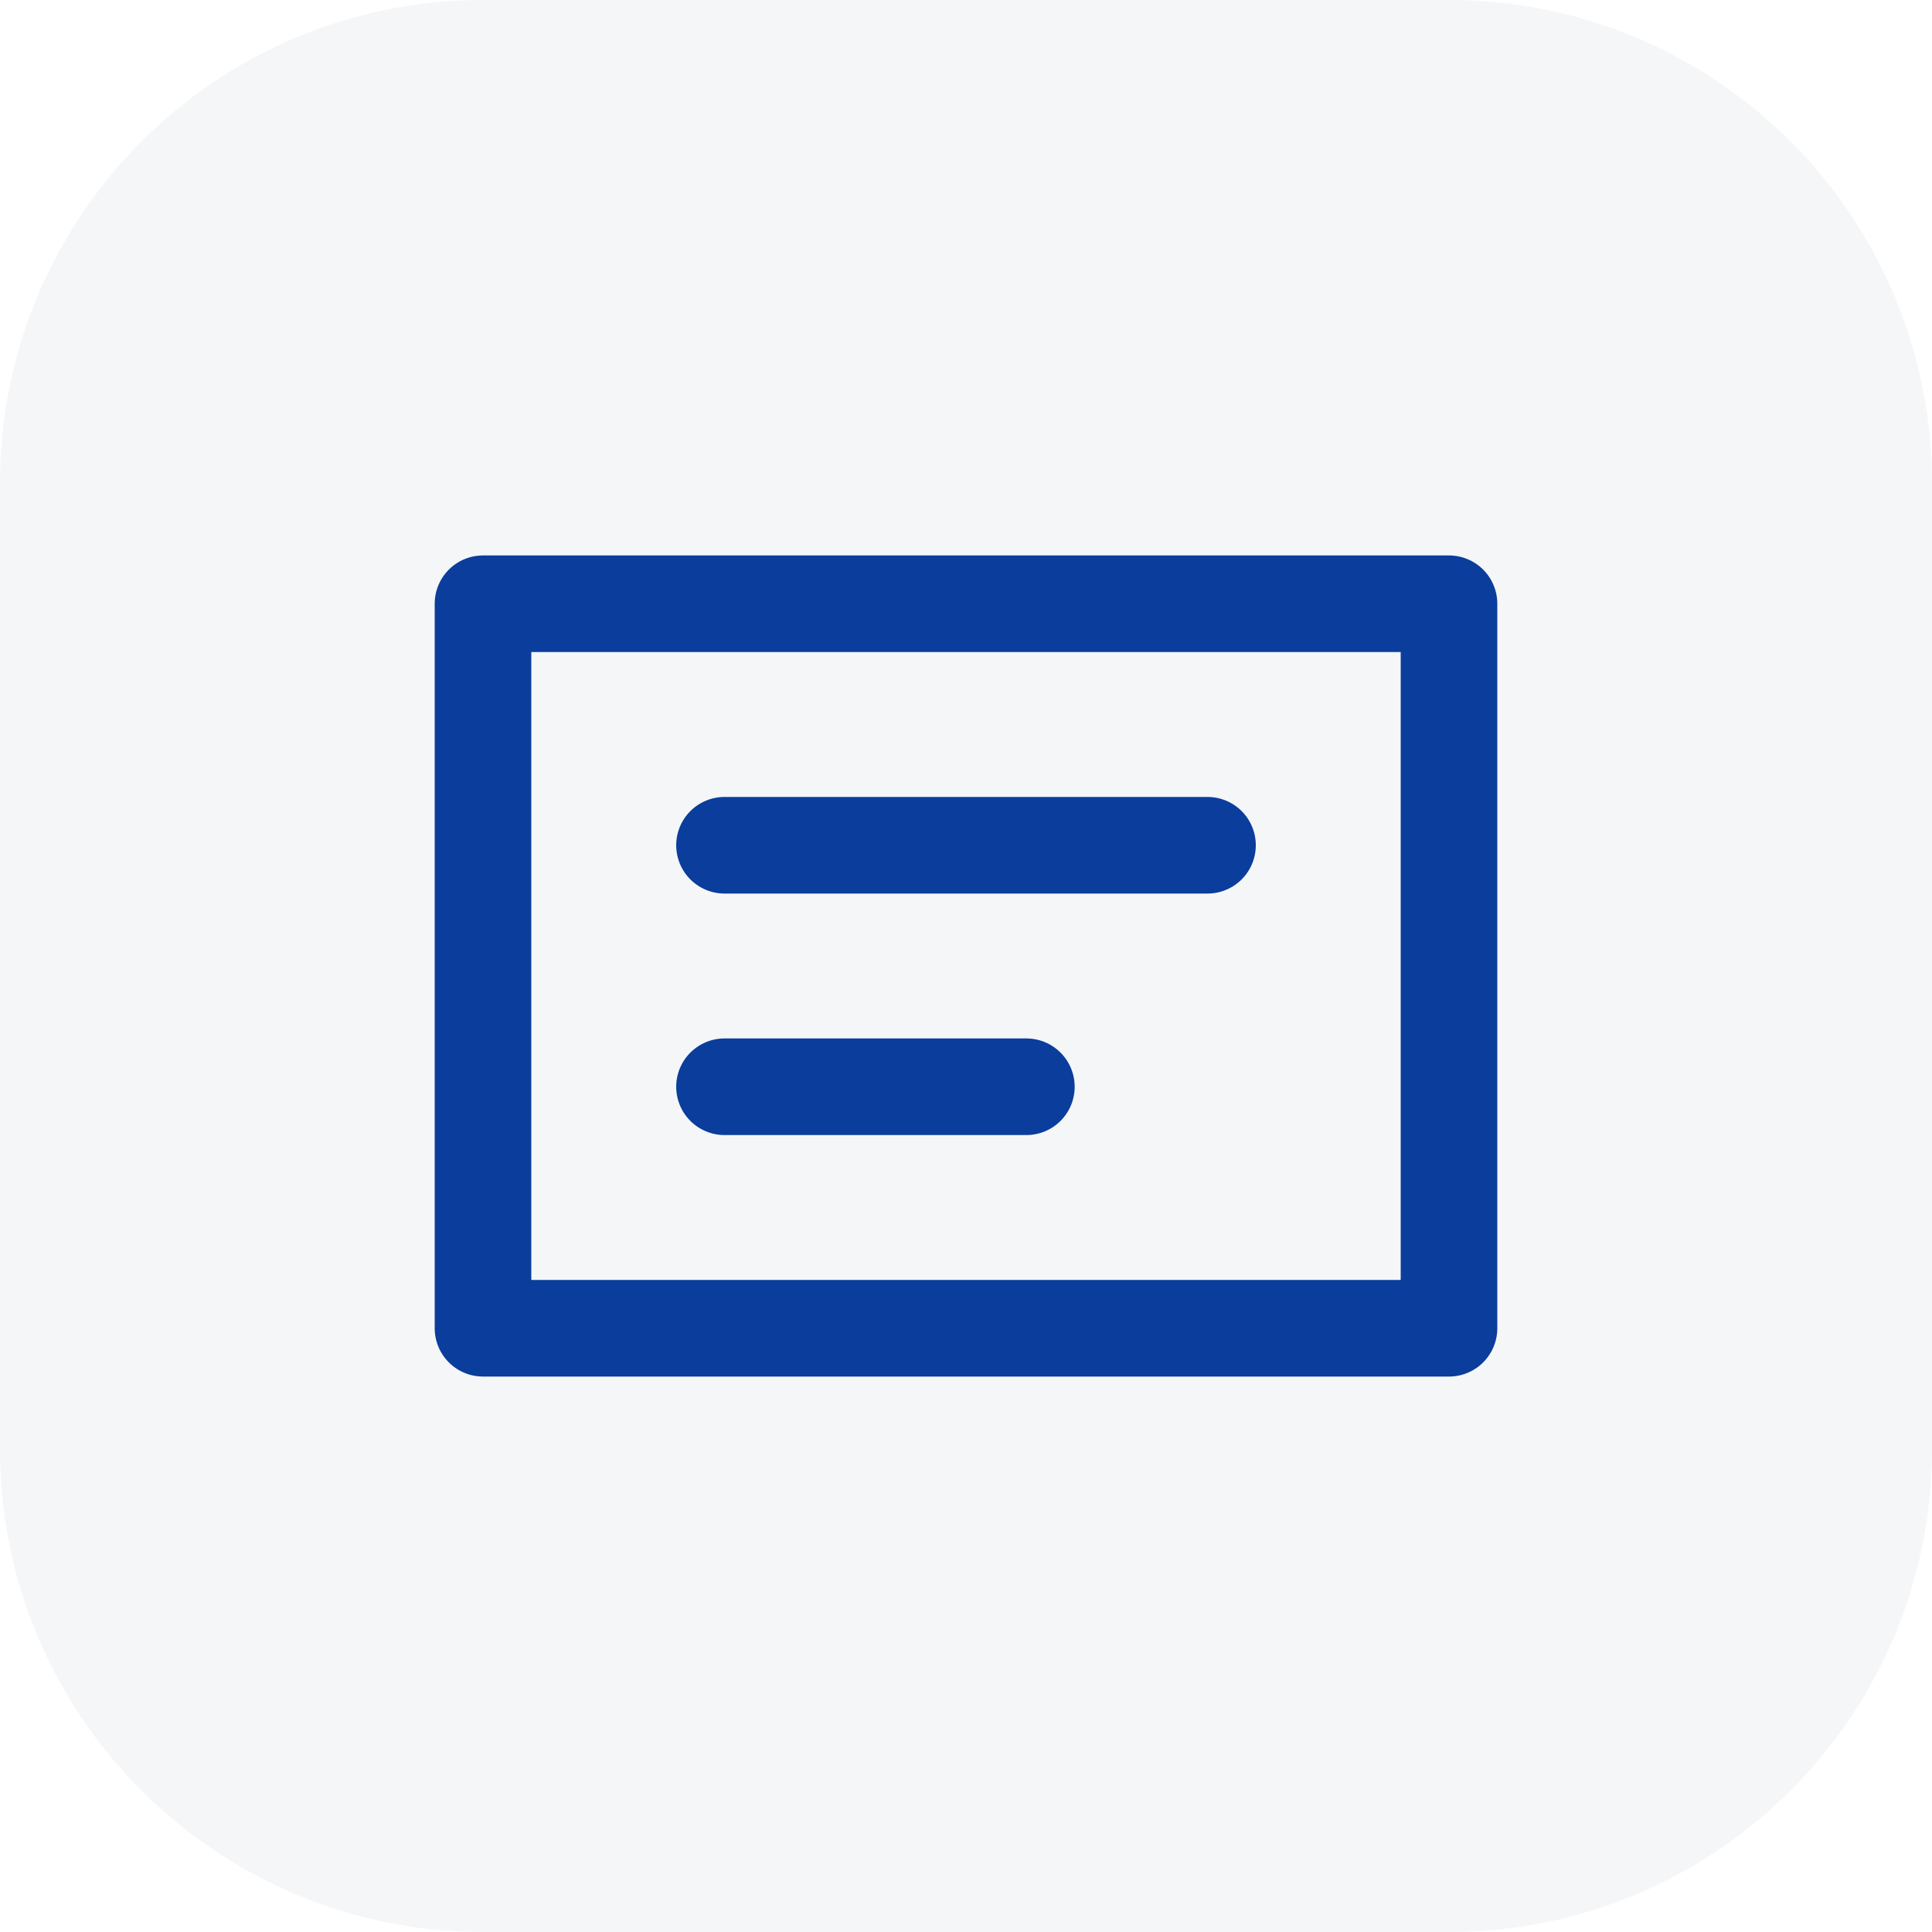
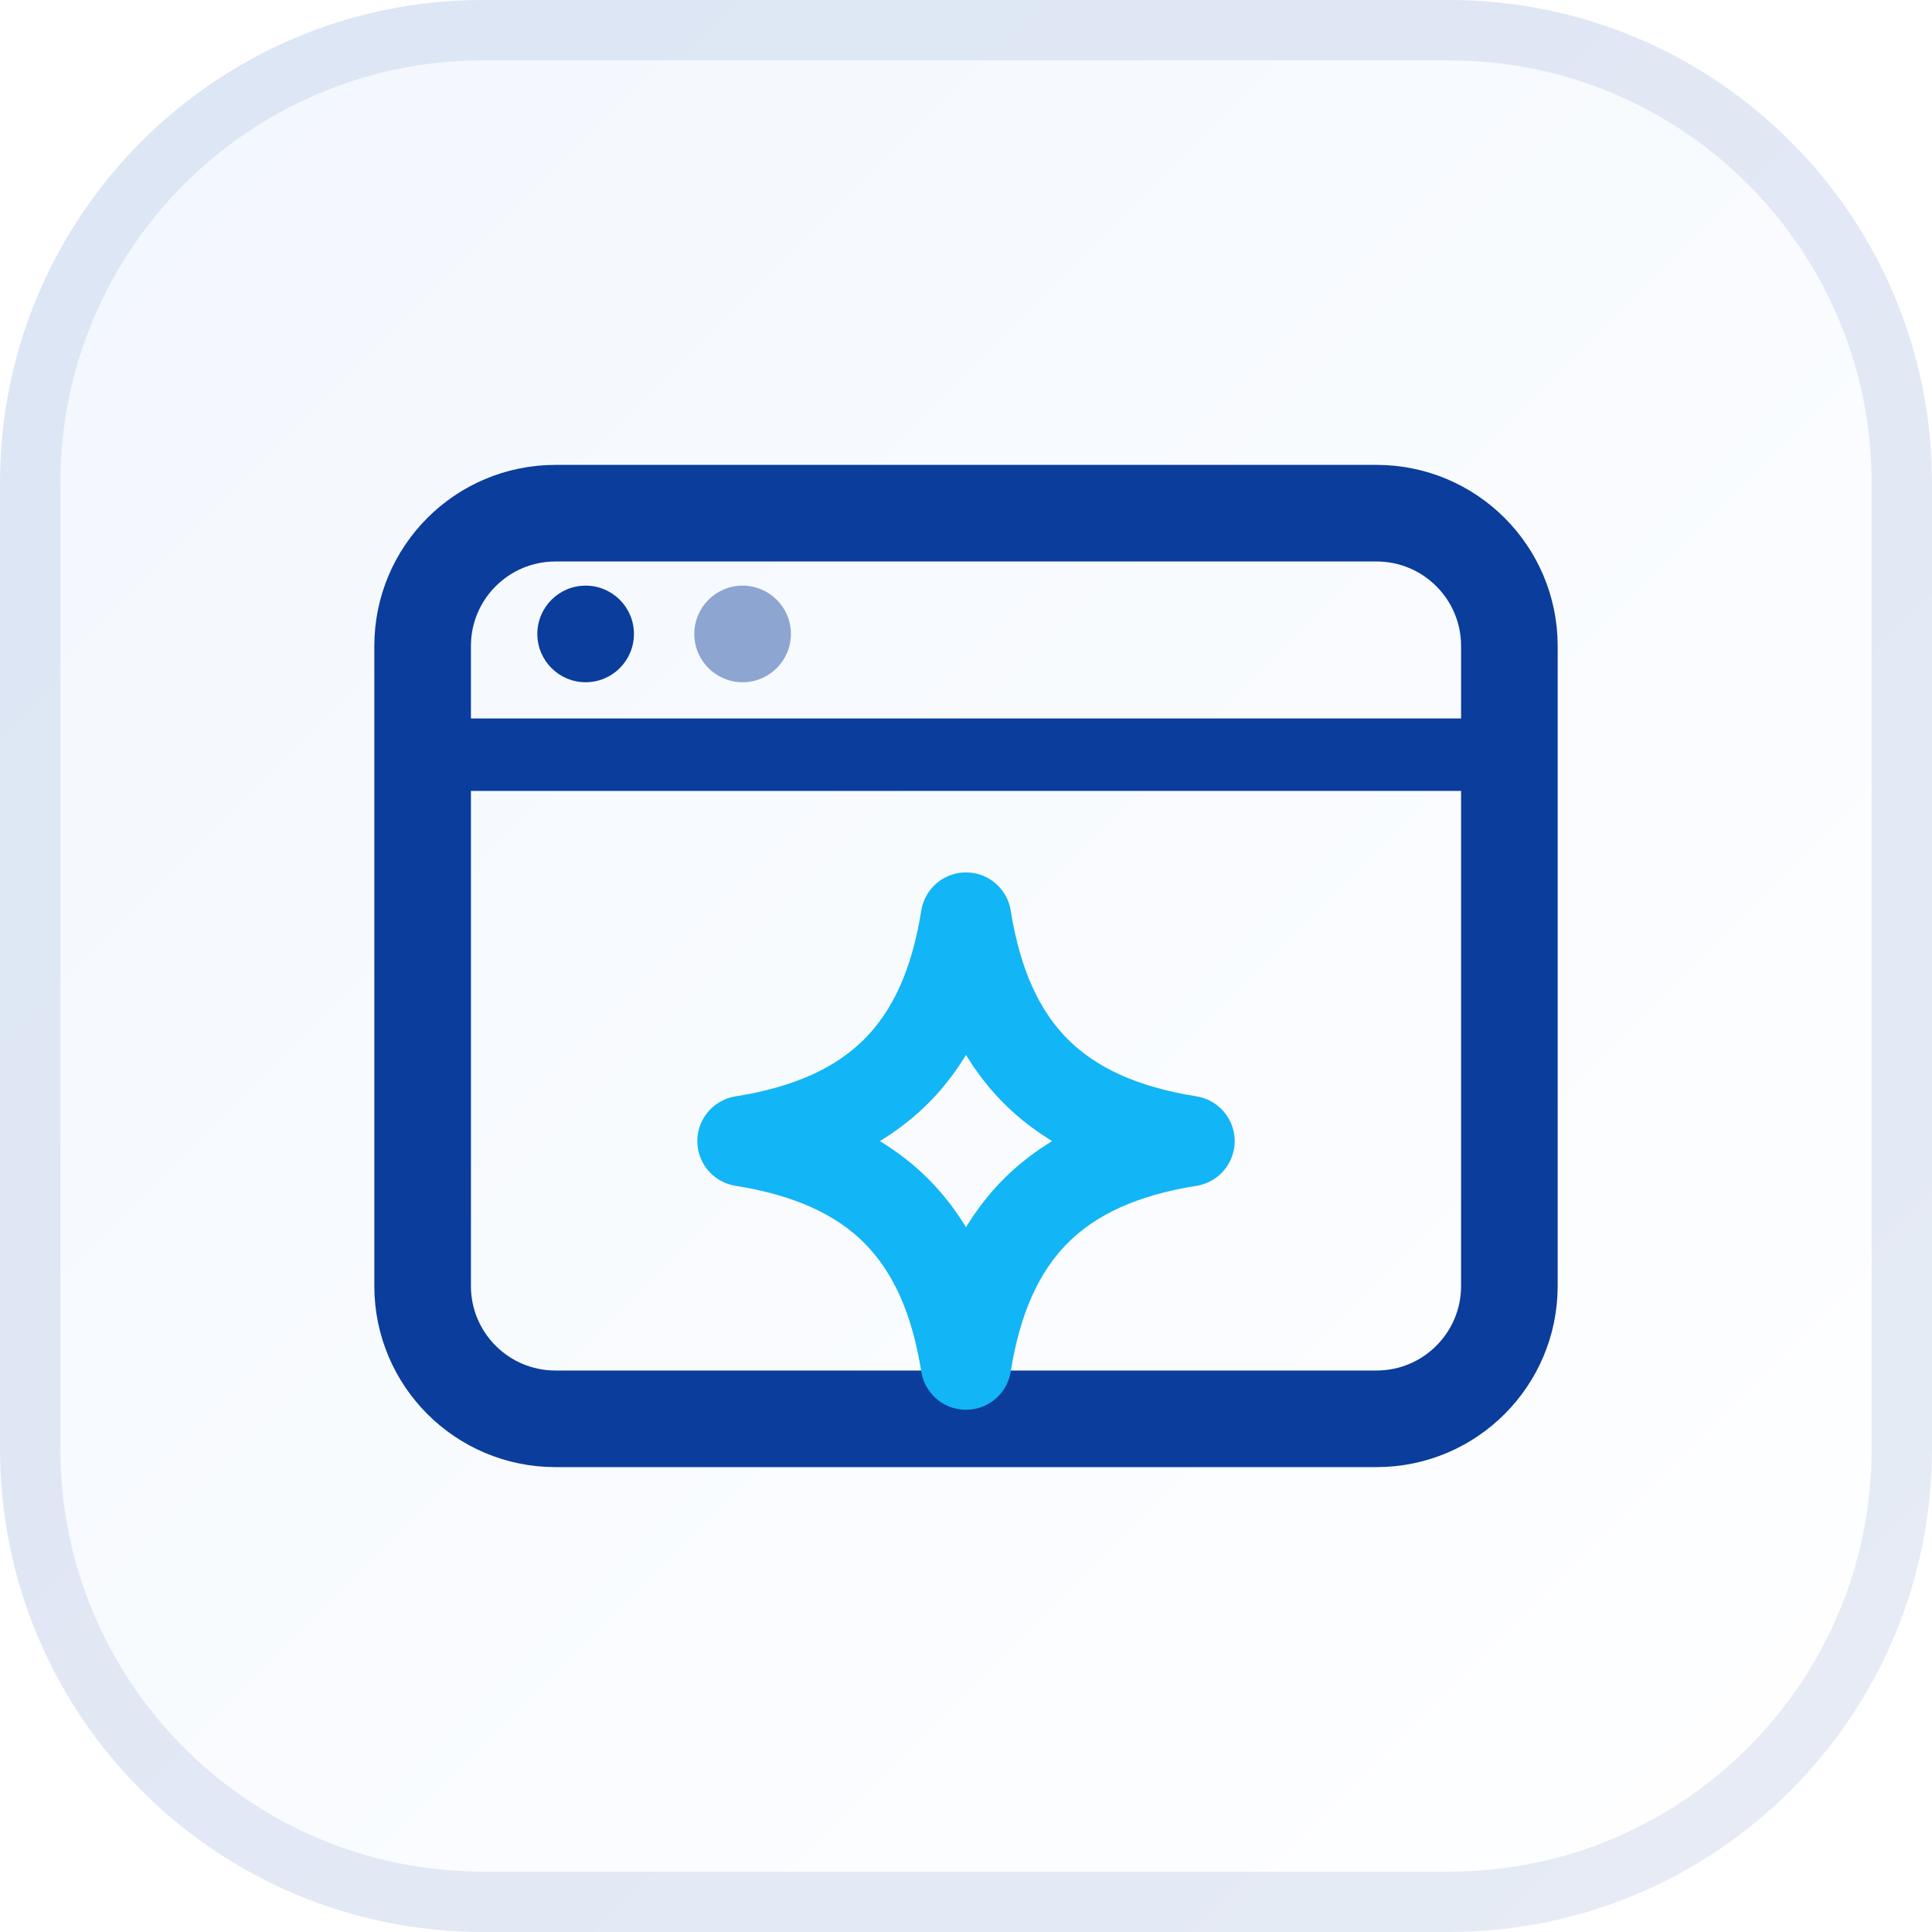
<svg xmlns="http://www.w3.org/2000/svg" viewBox="0 0 32 32" fill="none">
-   <rect width="32" height="32" rx="8" fill="#F4F6F8" />
-   <path d="M8 10h16v12H8z" stroke="#0A3D9C" stroke-width="1.6" stroke-linecap="round" stroke-linejoin="round" fill="none" />
-   <path d="M12 14h8" stroke="#0A3D9C" stroke-width="1.6" stroke-linecap="round" stroke-linejoin="round" fill="none" />
-   <path d="M12 18h5" stroke="#0A3D9C" stroke-width="1.6" stroke-linecap="round" stroke-linejoin="round" fill="none" />
+   <defs>
+     <linearGradient id="smartx-bg" x1="0" y1="0" x2="32" y2="32" gradientUnits="userSpaceOnUse">
+       <stop stop-color="#F2F7FE" />
+       <stop offset="1" stop-color="#FFFFFF" />
+     </linearGradient>
+   </defs>
+   <rect width="32" height="32" rx="8" fill="url(#smartx-bg)" />
+   <rect x="0.5" y="0.5" width="31" height="31" rx="7.5" stroke="#0A3D9C" stroke-opacity="0.1" />
+   <rect x="7" y="8.5" width="18" height="15" rx="2.2" stroke="#0A3D9C" stroke-width="1.6" />
+   <path d="M7 12.5h18" stroke="#0A3D9C" stroke-width="1.2" />
+   <circle cx="9.7" cy="10.5" r="0.8" fill="#0A3D9C" />
+   <circle cx="12.3" cy="10.5" r="0.8" fill="#0A3D9C" opacity="0.45" />
+   <path d="M16 15.2c.35 2.2 1.5 3.35 3.7 3.7-2.2.35-3.35 1.5-3.7 3.7-.35-2.2-1.5-3.35-3.7-3.7 2.2-.35 3.35-1.5 3.7-3.7Z" stroke="#12B5F5" stroke-width="1.5" stroke-linejoin="round" />
</svg>
